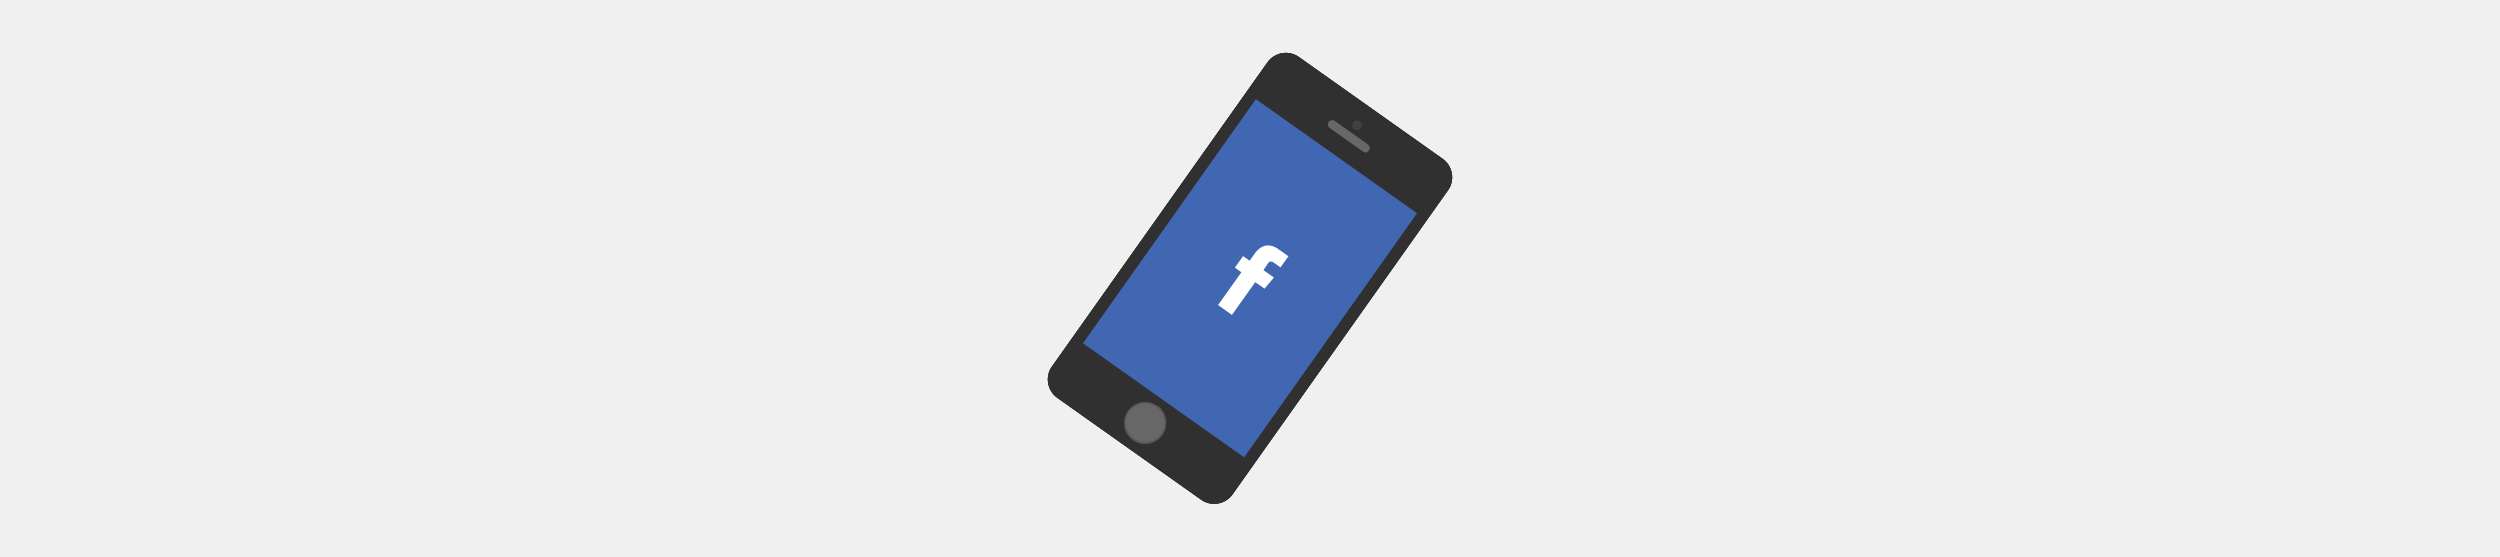
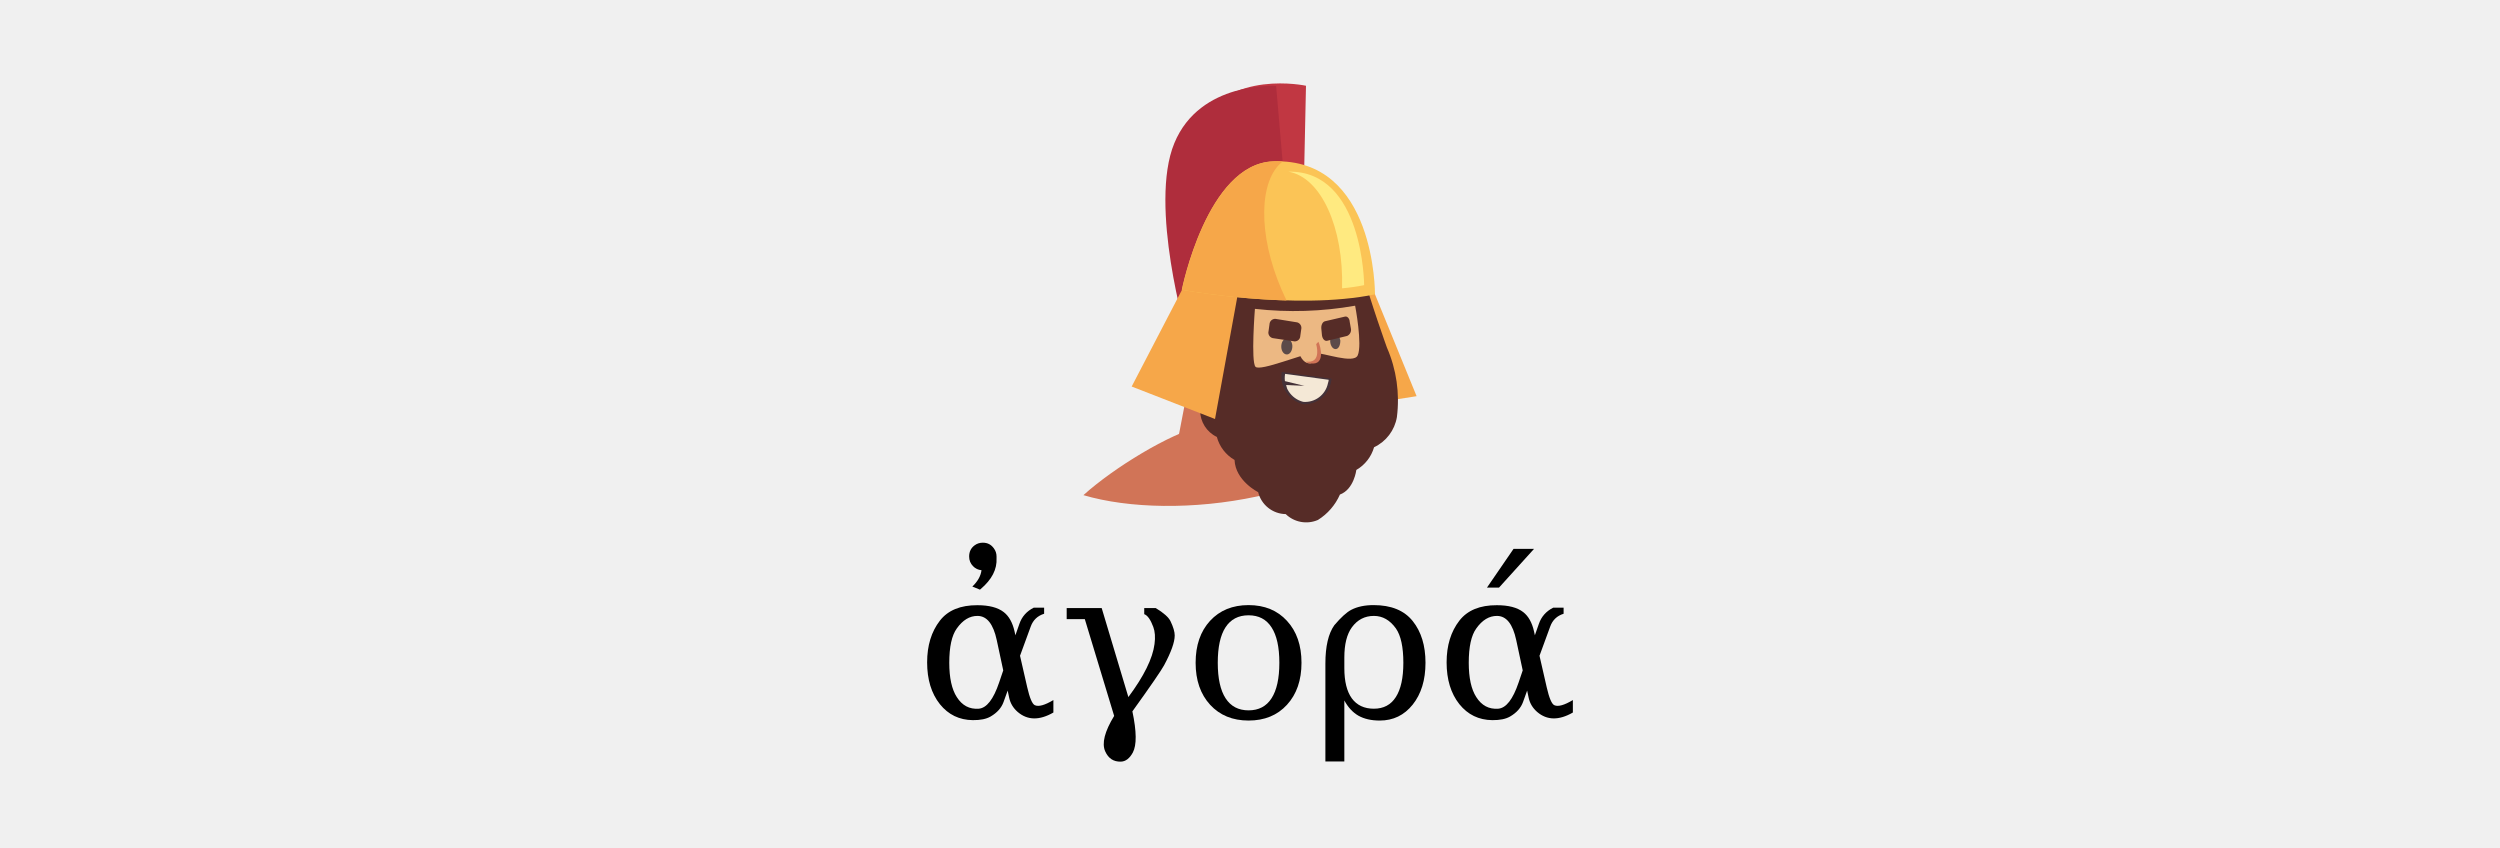
- <svg xmlns="http://www.w3.org/2000/svg" version="1.1" id="svg2" x="0px" y="0px" viewBox="0 0 1190 265" style="enable-background:new 0 0 1190 265;" xml:space="preserve">
-   <style type="text/css">
- 	.st0{opacity:0.4;}
- 	.st1{fill:#303030;}
- 	.st2{fill-rule:evenodd;clip-rule:evenodd;fill:#303030;}
- 	.st3{fill-rule:evenodd;clip-rule:evenodd;fill:#585858;}
- 	.st4{fill-rule:evenodd;clip-rule:evenodd;fill:#676767;}
- 	.st5{fill:#414143;}
- 	.st6{fill:#4267B2;}
- 	.st7{fill:#FFFFFF;}
+ <svg xmlns="http://www.w3.org/2000/svg" version="1.1" id="svg2" x="0px" y="0px" viewBox="0 0 885 300" style="enable-background:new 0 0 885 300;" xml:space="preserve">
+   <defs id="defs436">
+ 	
+ 	
+ </defs>
+   <style type="text/css" id="style268">
+ 	.st0{fill:#5DA649;}
+ 	.st1{fill:none;}
+ 	.st2{fill:#2D2B2B;}
+ 	.st3{fill:#FFFFFF;}
+ 	.st4{fill:#BA2025;}
+ 	.st5{fill:#EEA794;}
+ 	.st6{fill:#6BB87C;}
+ 	.st7{fill:#108C55;}
</style>
-   <g id="layer1" transform="translate(0,-610.5197)">
- </g>
-   <g id="g2036" transform="matrix(1.1,0,0,0.44444,101.4198,239.352)">
-     <g id="g3712" transform="matrix(1.0526,0,0,1.2857,-1.347413,-14.32427)" class="st0">
- 	</g>
+   <g id="g840" transform="rotate(-10.12629,294.7473,-1684.95)">
+     <path d="m 117.559,40.316 c 14.804,-17.901 40.567,-7.215 40.567,-7.215 l -6.466,32.195 -48.734,40.533 c 0,0 0,-47.849 14.634,-65.512 z" fill="#c13742" id="path4" style="stroke-width:3.403" />
+     <path d="M 108.677,44.911 C 121.507,24.798 147.712,31.298 147.712,31.298 l -2.961,32.399 -43.732,48.87 c 0,0 -5.207,-47.543 7.657,-67.656 z" fill="#af2d3c" id="path6" style="stroke-width:3.403" />
+     <polygon points="141.3,21.25 136.09,20.93 133.13,34.74 142.57,34.54 " fill="#f6a749" id="polygon8" transform="matrix(-3.403233,0,0,3.403233,630.4263,29.93648)" />
+     <path d="m 100.441,145.17 a 105.5,105.5 0 0 1 60.986,15.076 c -8.406,7.215 -24.946,12.218 -45.91,12.932 -22.904,0.783 -45.467,-3.778 -60.441,-11.265 12.558,-7.793 33.794,-15.961 45.365,-16.744 z" fill="#d17457" id="path42" style="stroke-width:3.403" />
+     <path d="m 108.132,105.08 -16.029,41.758 c 0,0 28.145,19.909 54.962,10.21 l 3.778,-41.349 z" fill="#d17457" id="path54" style="stroke-width:3.403" />
+     <path d="m 166.191,101.132 c 0.919,11.129 3.846,28.247 3.846,28.247 a 46.794,46.794 0 0 1 -0.851,24.844 14.43,14.43 0 0 1 -9.835,9.087 13.613,13.613 0 0 1 -7.589,6.806 c 0,0 -2.008,6.602 -7.249,7.555 a 20.181,20.181 0 0 1 -9.257,7.487 10.448,10.448 0 0 1 -10.856,-4.05 10.21,10.21 0 0 1 -8.236,-9.359 c 0,0 -7.215,-5.343 -6.228,-12.694 a 13.409,13.409 0 0 1 -4.73,-9.121 10.38,10.38 0 0 1 -4.186,-10.21 36.823,36.823 0 0 1 0,-12.592 c 1.157,-8.032 17.016,-35.292 17.016,-35.292 z" fill="#562c27" id="path56" style="stroke-width:3.403" />
+     <path d="m 161.563,112.805 c 0,0 0.17,14.123 -2.212,17.493 -1.974,2.791 -11.673,-3.063 -15.008,-3.607 -3.335,-0.545 -19.977,3.233 -21.304,1.191 -1.327,-2.042 3.403,-20.215 3.403,-20.215 a 123.742,123.742 0 0 0 35.121,5.139 z" fill="#ecb883" id="path58" style="stroke-width:3.403" />
+     <polygon points="153.83,17.77 149.22,20.08 154.19,33.39 162.13,28.54 " fill="#f6a749" id="polygon60" transform="matrix(-3.403233,0,0,3.403233,630.4263,29.93648)" />
+     <path d="m 169.186,110.083 c -28.655,0.817 -67.044,-13.613 -67.044,-13.613 0,0 16.608,-42.302 39.784,-39.069 36.142,5.037 27.26,52.682 27.26,52.682 z" fill="#fbc456" id="path62" style="stroke-width:3.403" />
+     <path d="m 136.958,102.732 q 0.476,2.042 1.021,3.982 A 270.625,270.625 0 0 1 102.211,96.504 c 0,0 16.54,-42.336 39.716,-39.103 1.157,0 2.246,0.374 3.403,0.613 -9.529,4.969 -13.307,23.925 -8.372,44.718 z" fill="#f6a749" id="path110" style="stroke-width:3.403" />
+     <path d="m 146.691,61.961 h -0.408 0.442 c 26.171,4.22 19.262,44.242 19.262,44.242 a 69.052,69.052 0 0 1 -7.896,-0.272 c 4.356,-20.93 -0.34,-39.954 -11.401,-43.97 z" fill="#ffea80" id="path112" style="stroke-width:3.403" />
+     <path d="m 137.196,122.879 c 0.17,-1.531 -0.545,-2.859 -1.634,-2.927 -1.089,-0.068 -2.11,1.123 -2.314,2.689 -0.204,1.565 0.545,2.859 1.634,2.927 1.089,0.068 2.076,-1.157 2.314,-2.689 z" fill="#5b4a49" id="path140" style="stroke-width:3.403" />
+     <path d="m 154.246,124.002 c 0,-1.565 -0.51,-2.893 -1.497,-2.961 -0.987,-0.068 -1.94,1.157 -2.11,2.723 -0.17,1.565 0.51,2.893 1.531,2.961 1.021,0.068 1.804,-1.157 2.076,-2.723 z" fill="#5b4a49" id="path142" style="stroke-width:3.403" />
+     <path d="m 140.361,115.017 -7.385,-2.586 a 2.008,2.008 0 0 0 -2.416,1.531 l -0.749,2.314 a 2.008,2.008 0 0 0 0.987,2.689 l 7.453,2.518 a 1.974,1.974 0 0 0 2.314,-1.531 l 0.749,-2.28 a 2.042,2.042 0 0 0 -0.953,-2.655 z" fill="#562c27" id="path144" style="stroke-width:3.403" />
+     <path d="m 157.377,115.97 -7.215,0.374 c -0.919,0 -1.702,1.089 -1.804,2.314 l -0.204,2.484 c 0,1.225 0.579,2.212 1.497,2.144 l 7.249,-0.442 a 2.348,2.348 0 0 0 1.77,-2.314 v -2.416 c 0.17,-1.225 -0.476,-2.178 -1.293,-2.144 z" fill="#562c27" id="path146" style="stroke-width:3.403" />
+     <path d="m 148.869,136.798 c -0.17,0.442 -0.34,0.885 -0.545,1.327 a 9.495,9.495 0 0 1 -11.163,5.717 10.21,10.21 0 0 1 -5.309,-12.524 z" fill="#443138" id="path148" style="stroke-width:3.403" />
+     <path d="m 139.102,125.227 c 0,-2.723 1.497,-4.901 3.403,-4.901 1.906,0 3.403,2.178 3.403,4.901 0,2.723 -1.497,4.901 -3.403,4.901 -1.906,0 -3.403,-2.348 -3.403,-4.901 z" fill="#ecb883" id="path150" style="stroke-width:3.403" />
+     <path d="m 146.521,123.083 a 10.958,10.958 0 0 0 -0.919,0.681 c 0.204,2.62 -0.238,6.806 -4.526,5.479 a 1.089,1.089 0 0 0 0,0.306 c 6.704,3.505 5.922,-4.799 5.445,-6.466 z" fill="#d17457" id="path152" style="stroke-width:3.403" />
+     <path d="m 147.712,136.968 c 0,0.374 -0.272,0.749 -0.442,1.157 a 8.27,8.27 0 0 1 -9.767,4.969 8.712,8.712 0 0 1 -4.594,-10.89 z" fill="#f4e8d6" id="path154" style="stroke-width:3.403" />
+     <polygon points="146.41,30.76 146.43,29.98 146.63,30.68 146.33,31.96 146.28,31.21 144.43,31.63 " fill="#443138" id="polygon156" transform="matrix(-3.403233,0,0,3.403233,630.4263,29.93648)" />
  </g>
-   <g id="g3541" transform="translate(103.9798,212.5669)">
- </g>
-   <g id="g3536" transform="translate(103.9798,212.5669)">
- </g>
-   <g id="g4076" transform="translate(-645.8873,-411.6996)">
-     <g id="g4038" transform="translate(-988.4454,730.0101)">
- 	</g>
+   <g aria-label="ἀγορά" id="text245" style="font-size:74.667px;line-height:1.25">
+     <path d="m 356.714,244.466 -1.458,4.047 q -1.13,3.135 -4.594,5.141 -2.26,1.312 -6.271,1.276 -7.182,-0.073 -11.667,-5.651 -4.521,-5.688 -4.521,-14.802 0,-8.932 4.521,-14.766 4.266,-5.505 13.271,-5.469 6.198,0 9.333,2.443 2.771,2.151 3.828,6.854 l 0.292,1.349 1.422,-4.047 q 1.312,-3.828 5.068,-5.724 h 3.682 v 2.151 q -3.5,1.094 -4.74,4.521 l -3.792,10.354 2.552,11.156 q 1.312,5.724 2.698,6.344 2.005,0.911 6.562,-1.823 v 4.411 q -7.401,4.266 -12.615,-0.182 -2.37,-2.042 -3.026,-4.995 z m -1.568,-7.146 -2.297,-10.719 q -1.823,-8.531 -6.781,-8.568 -4.193,-0.036 -7.365,4.448 -2.661,3.682 -2.661,12.141 0,8.021 2.661,12.141 2.844,4.484 7.766,4.12 4.193,-0.328 7.219,-9.26 z m -7.219,-45.208 q 2.479,0 3.901,2.005 0.948,1.276 0.948,2.88 v 0.583 q 0.328,5.906 -5.615,10.938 -0.182,0.146 -0.255,0.219 l -2.698,-1.094 q 2.88,-2.771 3.245,-5.797 -1.786,-0.146 -2.99,-1.422 -1.385,-1.385 -1.385,-3.427 0,-2.552 1.969,-3.974 1.24,-0.911 2.88,-0.911 z" style="font-family:'DejaVu Serif';-inkscape-font-specification:'DejaVu Serif'" id="path297" />
+     <path d="m 400.865,251.83 q 2.26,10.646 0.146,14.583 -1.714,3.135 -4.229,3.208 -3.865,0.109 -5.542,-3.646 -1.896,-4.229 3.172,-12.542 L 384.021,219.164 h -6.417 v -3.901 h 12.396 l 9.443,31.5 q 8.276,-11.12 9.26,-18.776 0.474,-3.609 -0.438,-6.052 -1.458,-3.901 -3.208,-4.521 v -2.151 h 4.083 q 4.229,2.552 5.25,4.703 1.458,3.062 1.458,4.995 0,3.536 -3.755,10.536 -1.458,2.734 -11.229,16.333 z" style="font-family:'DejaVu Serif';-inkscape-font-specification:'DejaVu Serif'" id="path299" />
+     <path d="m 441.99,251.466 q 5.396,0 8.13,-4.266 2.771,-4.266 2.771,-12.578 0,-8.312 -2.771,-12.542 -2.734,-4.266 -8.13,-4.266 -5.396,0 -8.167,4.266 -2.734,4.229 -2.734,12.542 0,8.312 2.771,12.578 2.771,4.266 8.13,4.266 z m 0,3.609 q -8.458,0 -13.599,-5.578 -5.141,-5.615 -5.141,-14.875 0,-9.26 5.104,-14.839 5.141,-5.578 13.635,-5.578 8.495,0 13.599,5.578 5.141,5.578 5.141,14.839 0,9.26 -5.141,14.875 -5.104,5.578 -13.599,5.578 z" style="font-family:'DejaVu Serif';-inkscape-font-specification:'DejaVu Serif'" id="path301" />
+     <path d="m 475.896,232.726 v 3.828 q 0,7 2.661,10.682 2.698,3.646 7.802,3.646 5.141,0 7.766,-4.12 2.661,-4.12 2.661,-12.141 0,-8.349 -2.625,-12.141 -3.172,-4.448 -7.802,-4.448 -4.849,0 -7.802,4.047 -2.661,3.682 -2.661,10.646 z m 0,36.823 h -6.708 v -34.635 q 0,-9.151 3.172,-13.599 3.536,-4.156 5.979,-5.432 3.208,-1.677 7.911,-1.677 9.333,0 13.854,5.651 4.521,5.651 4.521,14.766 0,9.115 -4.521,14.802 -4.521,5.651 -11.667,5.651 -4.484,0 -7.547,-1.714 -3.026,-1.75 -4.995,-5.396 z" style="font-family:'DejaVu Serif';-inkscape-font-specification:'DejaVu Serif'" id="path303" />
+     <path d="m 540.609,244.466 -1.458,4.047 q -1.13,3.135 -4.594,5.141 -2.26,1.312 -6.271,1.276 -7.182,-0.073 -11.667,-5.651 -4.521,-5.688 -4.521,-14.802 0,-8.932 4.521,-14.766 4.266,-5.505 13.271,-5.469 6.198,0 9.333,2.443 2.771,2.151 3.828,6.854 l 0.292,1.349 1.422,-4.047 q 1.312,-3.828 5.068,-5.724 h 3.682 v 2.151 q -3.5,1.094 -4.74,4.521 l -3.792,10.354 2.552,11.156 q 1.312,5.724 2.698,6.344 2.005,0.911 6.562,-1.823 v 4.411 q -7.401,4.266 -12.615,-0.182 -2.37,-2.042 -3.026,-4.995 z m -1.568,-7.146 -2.297,-10.719 q -1.823,-8.531 -6.781,-8.568 -4.193,-0.036 -7.365,4.448 -2.661,3.682 -2.661,12.141 0,8.021 2.661,12.141 2.844,4.484 7.766,4.12 4.193,-0.328 7.219,-9.26 z m -3.245,-43.021 h 7.255 l -12.396,13.708 h -4.266 z" style="font-family:'DejaVu Serif';-inkscape-font-specification:'DejaVu Serif'" id="path305" />
  </g>
-   <g id="text3839" transform="matrix(1.35669,-0.00504995,0.00550305,1.244987,1041.185,-229.0068)">
- </g>
-   <path class="st1" d="M689.3,90.5c3.4-4.8,2.2-11.5-2.6-14.9c0,0,0,0,0,0l-68.5-48.5c-4.8-3.4-11.5-2.2-14.9,2.6c0,0,0,0,0,0  L500.7,174.5c-3.4,4.8-2.2,11.5,2.6,14.9c0,0,0,0,0,0l68.5,48.5c4.8,3.4,11.5,2.2,14.9-2.6c0,0,0,0,0,0L689.3,90.5z" />
-   <path class="st2" d="M689.3,90.5c3.4-4.8,2.2-11.5-2.6-14.9c0,0,0,0,0,0l-68.5-48.5c-4.8-3.4-11.5-2.2-14.9,2.6c0,0,0,0,0,0  L500.7,174.5c-3.4,4.8-2.2,11.5,2.6,14.9c0,0,0,0,0,0l68.5,48.5c4.8,3.4,11.5,2.2,14.9-2.6c0,0,0,0,0,0L689.3,90.5z M519,162.1  L599,49l73.7,52.1l-80,113.1L519,162.1z" />
-   <path class="st2" d="M689.3,90.5c3.4-4.8,2.2-11.5-2.6-14.9c0,0,0,0,0,0l-68.5-48.5c-4.8-3.4-11.5-2.2-14.9,2.6c0,0,0,0,0,0  L500.7,174.5c-3.4,4.8-2.2,11.5,2.6,14.9c0,0,0,0,0,0l68.5,48.5c4.8,3.4,11.5,2.2,14.9-2.6c0,0,0,0,0,0L689.3,90.5z M516.4,162.5  l82.3-116.3l76.7,54.3l-82.3,116.3L516.4,162.5z" />
-   <path class="st3" d="M651.5,71.6c0.7-0.8,0.5-2.1-0.3-2.7c0,0-0.1-0.1-0.1-0.1l-15.8-11.2c-0.9-0.6-2.2-0.4-2.8,0.5  c-0.6,0.9-0.4,2.2,0.5,2.8l15.8,11.2c0.8,0.7,2.1,0.5,2.7-0.3C651.5,71.7,651.5,71.7,651.5,71.6L651.5,71.6z M550.9,193.2  c-4.5-3.2-10.7-2.2-14,2.3c-3.2,4.5-2.2,10.7,2.3,14c4.5,3.2,10.7,2.2,14-2.3c0,0,0.1-0.1,0.1-0.1c3.2-4.5,2.2-10.7-2.2-14  c0,0,0,0,0,0L550.9,193.2z" />
-   <path class="st4" d="M651.5,71.6c0.7-0.8,0.5-2.1-0.3-2.7c0,0-0.1-0.1-0.1-0.1l-15.8-11.2c-0.9-0.6-2.2-0.4-2.8,0.5  c-0.6,0.9-0.4,2.2,0.5,2.8l15.8,11.2c0.8,0.7,2.1,0.5,2.7-0.3C651.5,71.7,651.5,71.7,651.5,71.6L651.5,71.6z M550.5,193.7  c-4.1-3-9.9-2-12.9,2.1c-3,4.1-2,9.9,2.1,12.9s9.9,2,12.9-2.1c0,0,0.1-0.1,0.1-0.1C555.6,202.3,554.6,196.6,550.5,193.7L550.5,193.7  z" />
-   <path class="st5" d="M647.8,61c-0.7,1-2.1,1.3-3.2,0.5c-1-0.7-1.3-2.1-0.5-3.2s2.1-1.3,3.2-0.5C648.3,58.6,648.5,60,647.8,61z" />
-   <path class="st6" d="M597.8,47.2l76.7,54.3l-82.3,116.2l-76.7-54.3L597.8,47.2z" />
-   <path class="st7" d="M603.6,125.3c0.8-1.2,1.9-0.8,2.4-0.5c0.5,0.4,3.5,2.5,3.5,2.5l3.8-5.3l-4.8-3.4c-5.3-3.8-9.3-0.7-11.1,1.9  l-2.6,3.6l-3.1-2.2l-3.9,5.5l3.1,2.2c-5,7.1-11.1,15.6-11.1,15.6l6.6,4.7c0,0,6.1-8.6,11.1-15.6l4.4,3.1l4.5-5.3l-5-3.5L603.6,125.3  z" />
</svg>
